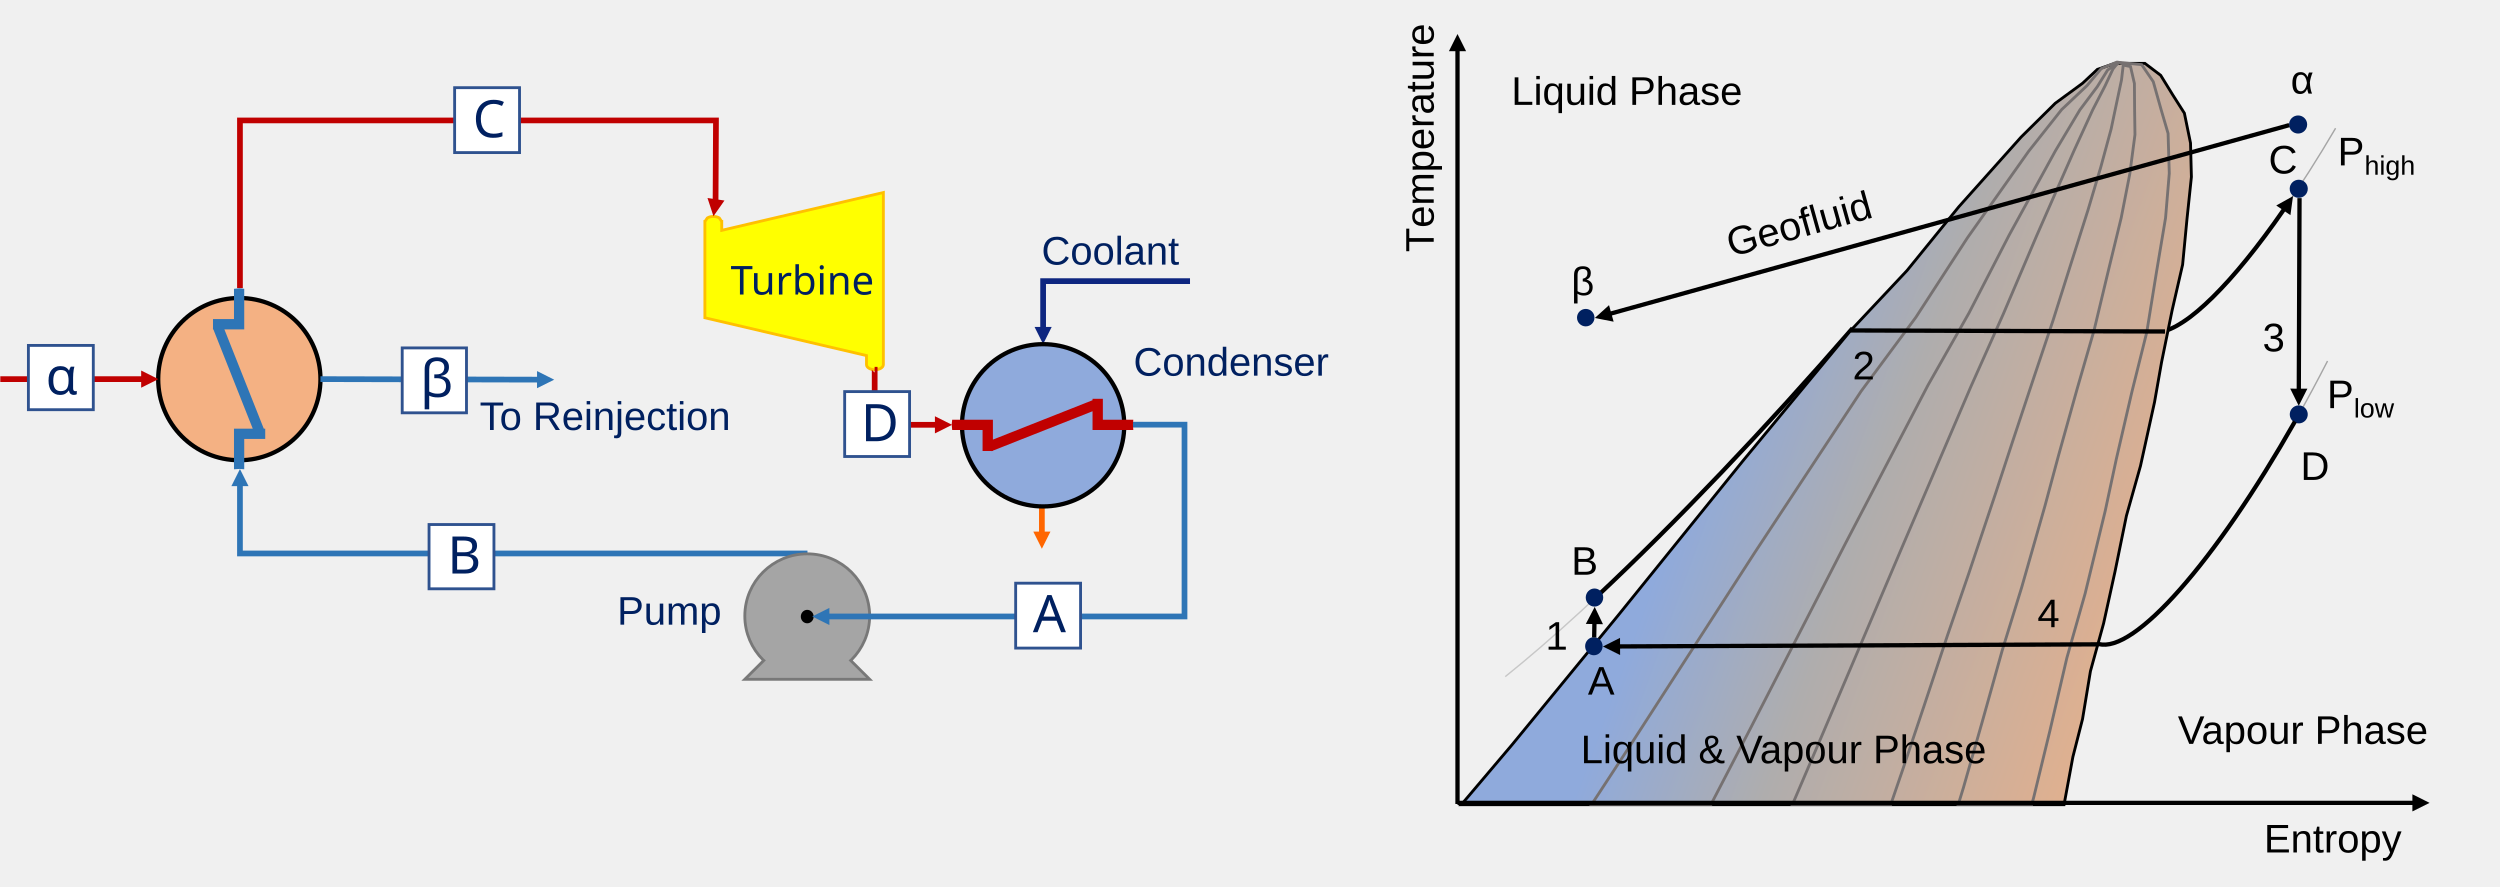
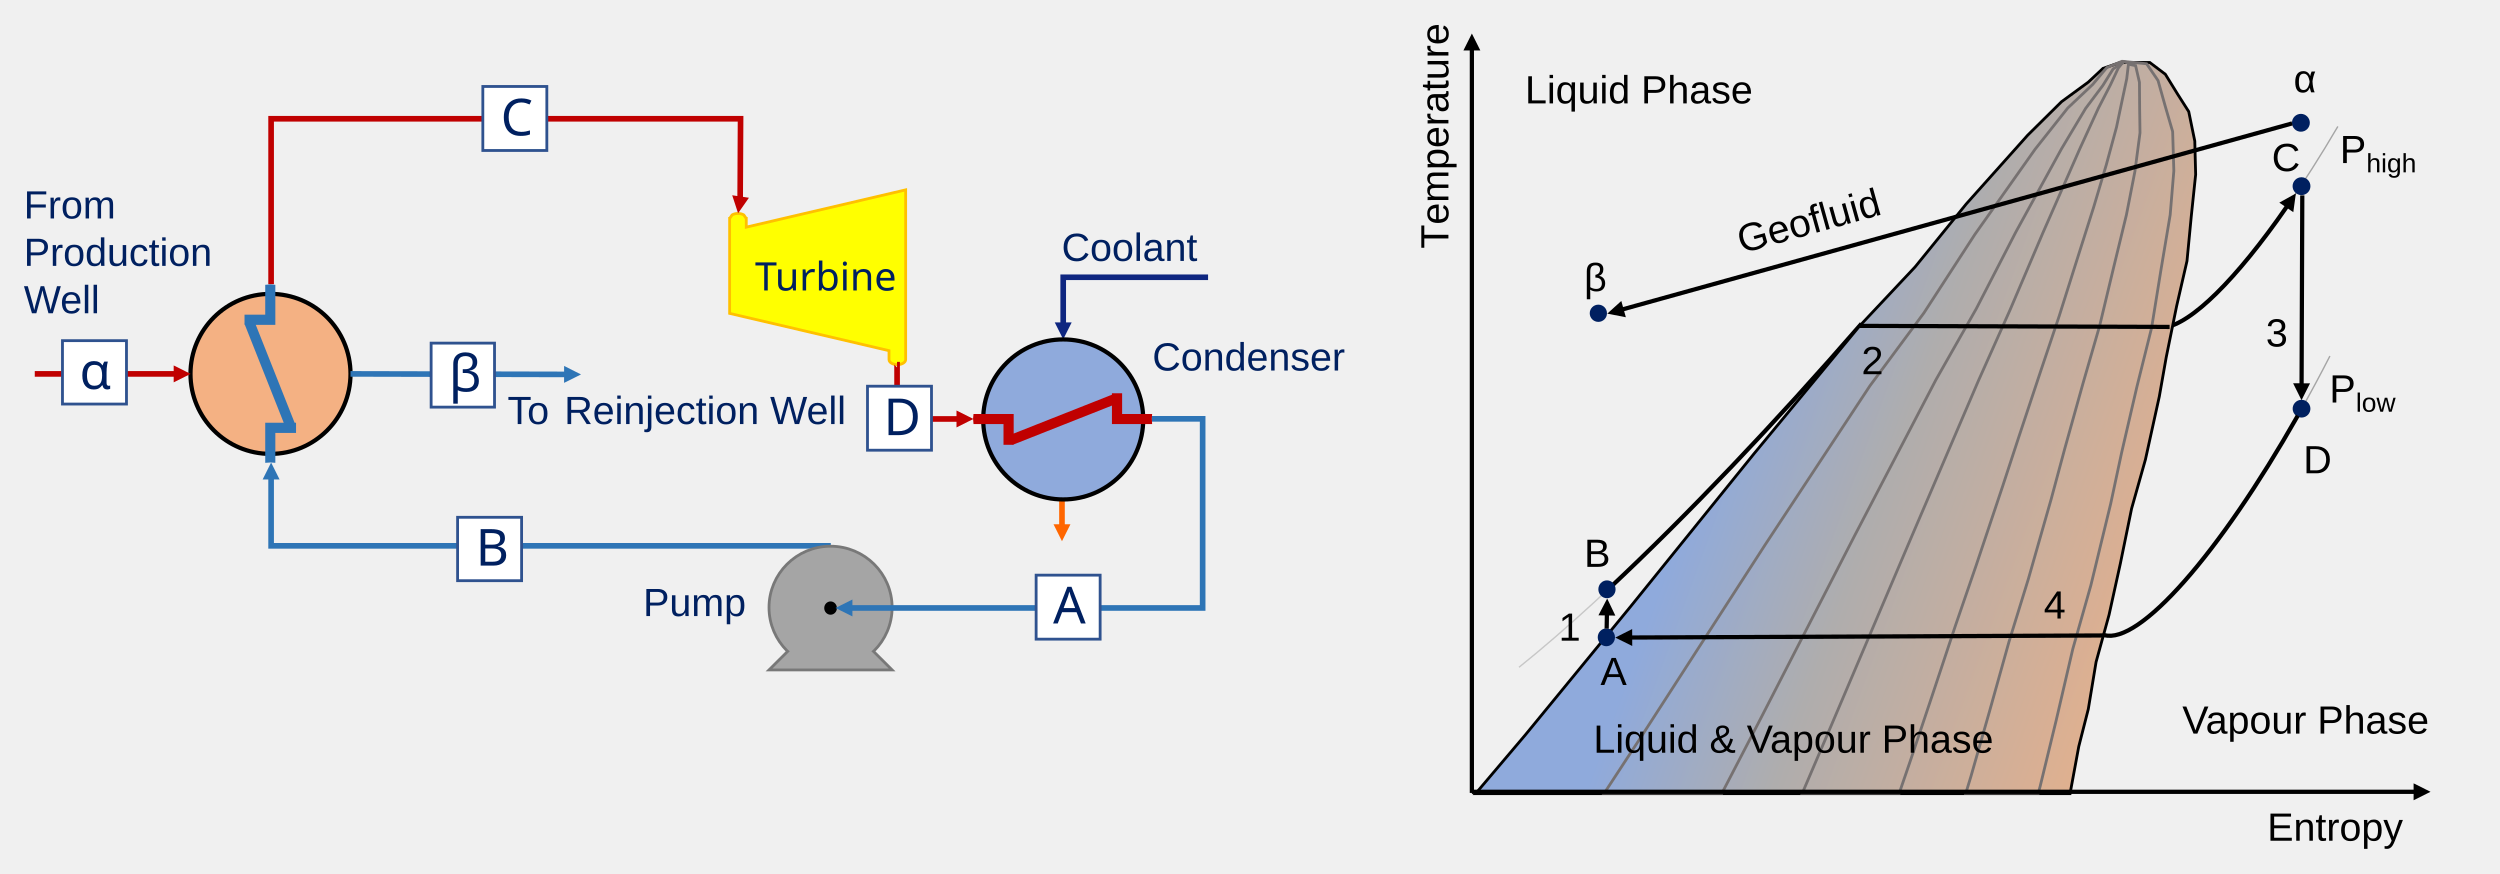
- <svg xmlns="http://www.w3.org/2000/svg" width="4006" height="1420" xml:space="preserve" overflow="hidden">
+ <svg xmlns="http://www.w3.org/2000/svg" width="4062" height="1420" xml:space="preserve" overflow="hidden">
  <defs>
-     <clipPath id="clip0">
-       <rect x="142" y="613" width="4006" height="1420" />
-     </clipPath>
-     <linearGradient x1="2361.02" y1="1051" x2="3775.98" y2="1566" gradientUnits="userSpaceOnUse" spreadMethod="reflect" id="fill1">
+     <linearGradient x1="2361.02" y1="1051" x2="3775.98" y2="1566" gradientUnits="userSpaceOnUse" spreadMethod="reflect" id="fill0">
      <stop offset="0" stop-color="#8FAADC" />
      <stop offset="0.38" stop-color="#8FAADC" />
      <stop offset="0.57" stop-color="#AFADAD" />
      <stop offset="1" stop-color="#F4B183" />
    </linearGradient>
  </defs>
-   <g clip-path="url(#clip0)" transform="translate(-142 -613)">
+   <g transform="translate(-86 -613)">
    <path d="M201.36 189.652C234.268 375.233 252.808 669.365 250.945 976.308" stroke="#C7C7C7" stroke-width="2.292" stroke-miterlimit="8" fill="none" fill-rule="evenodd" transform="matrix(0.75125 0.660017 0.660017 -0.75125 2277.58 1706.78)" />
    <path d="M244.483 388.589C248.847 447.433 251.072 509.122 251.072 571.227" stroke="#A5A5A5" stroke-width="2.292" stroke-miterlimit="8" fill="none" fill-rule="evenodd" transform="matrix(0.833926 0.551876 0.551876 -0.833926 2174.25 1980.83)" />
    <path d="M143.228 5.701C193.233 38.092 234.102 203.698 246.946 425.978" stroke="#A5A5A5" stroke-width="2.292" stroke-miterlimit="8" fill="none" fill-rule="evenodd" transform="matrix(0.890247 0.455478 0.455478 -0.890247 3470.68 1085.21)" />
    <path d="M226.847 382.524C243.734 554.251 252.235 763.732 250.946 976.307" stroke="#000000" stroke-width="6.875" stroke-miterlimit="8" fill="none" fill-rule="evenodd" transform="matrix(0.75125 0.660017 0.660017 -0.75125 2277.58 1706.78)" />
-     <path d="M153.765 9.762 157.269 13.283 160.717 17.252 164.139 21.642 167.488 26.407 170.746 31.582 173.986 37.046 177.226 42.955 180.412 49.199 186.542 62.786 192.471 77.797 198.263 94.229 203.796 111.961 209.135 130.993 214.22 151.269 219.05 172.847 223.627 195.542 227.951 219.481 232.024 244.483 236.313 274.791 229.506 275.755 225.221 245.482 225.232 245.553 221.17 220.615 221.18 220.674 216.867 196.798 216.88 196.867 212.318 174.242 212.333 174.313 207.52 152.813 207.541 152.899 202.478 132.711 202.503 132.803 197.19 113.866 197.219 113.961 191.719 96.337 191.758 96.455 186.008 80.143 186.053 80.263 180.178 65.388 180.242 65.539 174.179 52.101 174.251 52.25 171.126 46.125 171.173 46.215 167.986 40.403 168.043 40.503 164.856 35.128 164.904 35.206 161.716 30.144 161.812 30.289 158.562 25.664 158.664 25.801 155.351 21.551 155.468 21.692 152.155 17.88 152.313 18.05 148.892 14.611ZM245.977 269.003 235.781 298.009 218.694 272.449Z" transform="matrix(0.890247 0.455478 0.455478 -0.890247 3470.68 1085.21)" />
+     <path d="M153.784 9.781 157.216 13.283 160.672 17.265 164.073 21.636 167.423 26.393 170.722 31.53 173.972 37.043 177.173 42.928 180.337 49.201 186.487 62.768 192.449 77.777 198.207 94.168 203.752 111.904 209.075 130.947 214.165 151.26 219.011 172.803 223.602 195.537 227.928 219.424 231.977 244.427 236.281 274.795 229.474 275.76 225.175 245.425 225.185 245.492 221.147 220.554 221.157 220.617 216.844 196.796 216.857 196.864 212.279 174.201 212.295 174.275 207.466 152.809 207.486 152.89 202.417 132.663 202.441 132.753 197.145 113.805 197.175 113.906 191.663 96.277 191.701 96.39 185.986 80.121 186.034 80.251 180.127 65.382 180.191 65.532 174.104 52.104 174.166 52.233 171.059 46.072 171.109 46.166 167.961 40.38 168.019 40.483 164.833 35.078 164.902 35.19 161.678 30.17 161.759 30.291 158.499 25.662 158.597 25.793 155.302 21.559 155.419 21.701 152.092 17.868 152.233 18.02 148.873 14.592ZM245.936 268.989 235.781 298.009 218.658 272.473Z" transform="matrix(0.890247 0.455478 0.455478 -0.890247 3470.68 1085.21)" />
    <path d="M1435.89 1504.45 521.917 1504.45 521.917 1387.42 531.083 1387.42 531.083 1499.86 526.5 1495.28 1435.89 1495.28ZM512.75 1392 526.5 1364.5 540.25 1392Z" fill="#2E75B6" />
    <path d="M2056.5 767.5C2056.5 767.5 2056.5 767.5 2056.5 767.5 2056.5 767.5 2056.5 767.5 2056.5 767.5 2056.5 767.5 2056.5 767.5 2056.5 767.5 2056.5 767.5 2056.5 767.5 2056.5 767.5Z" stroke="#2F528F" stroke-width="4.583" stroke-miterlimit="8" fill="#4472C4" fill-rule="evenodd" />
    <path d="M0-4.583 239.952-4.583 239.952 77.949 230.786 77.949 230.786 0 235.369 4.583 0 4.583ZM249.119 73.365 235.369 100.865 221.619 73.365Z" fill="#0E2680" transform="matrix(-1 1.22465e-16 1.22465e-16 1 2048.87 1063.5)" />
    <path d="M4.583 22.917 4.584 67.852-4.583 67.853-4.583 22.917ZM-13.75 27.5 0 0 13.75 27.5Z" fill="#FF6600" transform="matrix(1 0 0 -1 1811.5 1492.35)" />
    <text fill="#002060" font-family="Arial,Arial_MSFontService,sans-serif" font-weight="400" font-size="64" transform="matrix(1 0 0 1 1810.91 1037)">Coolant</text>
    <path d="M1557.5 921.5 1557.5 1152.42 1557.5 1189.1 1557.5 1197.25 1557.5 1197.25C1557.5 1201.8 1551.45 1205.5 1543.99 1205.5 1536.52 1205.5 1530.47 1201.8 1530.47 1197.25L1530.47 1197.25 1530.47 1182.77 1271.5 1122.2 1271.5 1012.74 1271.5 988.399 1271.5 968.086 1271.5 967.92 1271.61 967.92 1275.46 962.25C1277.9 960.756 1281.28 959.832 1285.01 959.832 1288.74 959.832 1292.12 960.756 1294.57 962.25L1298.41 967.92 1298.53 967.92 1298.53 968.086 1298.53 982.077Z" stroke="#FFC000" stroke-width="4.583" stroke-miterlimit="8" fill="#FFFF00" fill-rule="evenodd" />
    <text fill="#002060" font-family="Calibri,Calibri_MSFontService,sans-serif" font-weight="400" font-size="64" transform="matrix(1 0 0 1 1312.77 1085)">Turbine</text>
    <rect x="829.5" y="1453.5" width="104" height="103" stroke="#2F528F" stroke-width="4.583" stroke-miterlimit="8" fill="#FFFFFF" />
    <text fill="#002060" font-family="Calibri,Calibri_MSFontService,sans-serif" font-weight="400" font-size="83" transform="matrix(1 0 0 1 858.946 1532)">B</text>
    <path d="M521.917 1074.75 521.917 801.396 1293.88 801.396 1293.19 936.856 1284.02 936.809 1284.69 805.956 1289.28 810.563 526.5 810.563 531.083 805.979 531.083 1074.75ZM1302.88 934.321 1285.23 959.5 1275.68 930.277Z" fill="#C00000" />
    <rect x="870.5" y="753.5" width="104" height="104" stroke="#2F528F" stroke-width="4.583" stroke-miterlimit="8" fill="#FFFFFF" />
    <text fill="#002060" font-family="Calibri,Calibri_MSFontService,sans-serif" font-weight="400" font-size="83" transform="matrix(1 0 0 1 899.536 833)">C</text>
    <path d="M1543.5 1200.92 1548.16 1200.92 1548.16 1293.73 1543.58 1289.15 1644.69 1289.15 1644.69 1298.32 1538.99 1298.32 1538.99 1205.5 1543.58 1210.08 1543.5 1210.08ZM1640.11 1279.98 1667.61 1293.73 1640.11 1307.48Z" fill="#C00000" />
    <path d="M100 0C155.229 0 200 44.571 200 99.552 200 127.043 188.807 151.931 170.711 169.947L169.668 170.804 200 201 0 201 30.332 170.804 29.289 169.947C11.193 151.931 0 127.043 0 99.552 0 44.571 44.772 0 100 0Z" stroke="#787878" stroke-width="4.583" stroke-miterlimit="8" fill="#A5A5A5" fill-rule="evenodd" transform="matrix(-1 0 0 1 1535.5 1500.5)" />
    <path d="M0 8.5C-1.01849e-15 3.806 3.582-1.08215e-15 8-2.16431e-15 12.418-4.32861e-15 16 3.806 16 8.5 16 13.194 12.418 17 8 17 3.582 17-5.09247e-15 13.194 0 8.5Z" stroke="#000000" stroke-width="4.583" stroke-miterlimit="8" fill-rule="evenodd" transform="matrix(-1 0 0 1 1443.5 1592.5)" />
    <path d="M0 4.583-83.076 4.583-78.493 0-78.493 307.325-83.076 302.741 490.566 302.741 490.566 311.908-87.66 311.908-87.66-4.583 0-4.583ZM485.983 293.575 513.483 307.325 485.983 321.075Z" fill="#2E75B6" transform="matrix(-1 0 0 1 1956.98 1293.5)" />
    <rect x="1495.5" y="1240.5" width="104" height="104" stroke="#2F528F" stroke-width="4.583" stroke-miterlimit="8" fill="#FFFFFF" />
    <text fill="#002060" font-family="Calibri,Calibri_MSFontService,sans-serif" font-weight="400" font-size="83" transform="matrix(1 0 0 1 1521.66 1320)">D</text>
    <path d="M1683.5 1294.5C1683.5 1222.7 1741.7 1164.5 1813.5 1164.5 1885.3 1164.5 1943.5 1222.7 1943.5 1294.5 1943.5 1366.3 1885.3 1424.5 1813.5 1424.5 1741.7 1424.5 1683.5 1366.3 1683.5 1294.5Z" stroke="#000000" stroke-width="6.875" stroke-miterlimit="8" fill="#8FAADC" fill-rule="evenodd" />
    <path d="M1892.68 1252 1909.22 1252 1909.22 1285.63 1958 1285.63 1957.42 1293.23 1958 1302.06 1909.22 1302.06 1907.58 1302.06 1892.68 1302.06 1892.68 1271.98 1733.03 1335.12 1733.03 1335.7 1731.56 1335.7 1730.79 1336 1730.67 1335.7 1716.48 1335.7 1716.48 1302.06 1667.79 1302.06 1667 1293.23 1667.79 1285.63 1716.48 1285.63 1718.21 1285.63 1733.03 1285.63 1733.03 1317.43 1892.68 1254.3 1892.68 1252Z" fill="#C00000" fill-rule="evenodd" />
    <rect x="1769.5" y="1547.5" width="104" height="104" stroke="#2F528F" stroke-width="4.583" stroke-miterlimit="8" fill="#FFFFFF" />
    <text fill="#002060" font-family="Calibri,Calibri_MSFontService,sans-serif" font-weight="400" font-size="83" transform="matrix(1 0 0 1 1797.07 1626)">A</text>
    <text fill="#002060" font-family="Arial,Arial_MSFontService,sans-serif" font-weight="400" font-size="64" transform="matrix(1 0 0 1 1130.95 1614)">Pump</text>
    <text fill="#002060" font-family="Arial,Arial_MSFontService,sans-serif" font-weight="400" font-size="64" transform="matrix(1 0 0 1 1958.33 1215)">Condenser</text>
    <path d="M525.5 1090.5C597.297 1090.5 655.5 1148.7 655.5 1220.5 655.5 1292.3 597.297 1350.5 525.5 1350.5 453.703 1350.5 395.5 1292.3 395.5 1220.5 395.5 1148.7 453.703 1090.5 525.5 1090.5Z" stroke="#000000" stroke-width="6.875" stroke-miterlimit="8" fill="#F4B183" fill-rule="evenodd" />
    <path d="M567 1299.9 567 1316.39 533.366 1316.39 533.366 1365 525.773 1364.42 516.938 1365 516.938 1316.39 516.938 1314.75 516.938 1299.9 547.021 1299.9 483.884 1140.8 483.304 1140.8 483.304 1139.34 483 1138.57 483.304 1138.45 483.304 1124.31 516.938 1124.31 516.938 1075.79 525.773 1075 533.366 1075.79 533.366 1124.31 533.366 1126.04 533.366 1140.8 501.568 1140.8 564.704 1299.9 567 1299.9Z" fill="#2E75B6" fill-rule="evenodd" />
    <path d="M142.5 1215.92 372.778 1215.92 372.778 1225.08 142.5 1225.08ZM368.194 1206.75 395.694 1220.5 368.194 1234.25Z" fill="#C00000" />
    <path d="M655.511 1215.92 1007.13 1216.76 1007.11 1225.93 655.489 1225.08ZM1002.57 1207.58 1030.04 1221.4 1002.51 1235.08Z" fill="#2E75B6" />
-     <text fill="#002060" font-family="Arial,Arial_MSFontService,sans-serif" font-weight="400" font-size="64" transform="matrix(1 0 0 1 910.601 1302)">To Reinjection</text>
+     <text fill="#002060" font-family="Arial,Arial_MSFontService,sans-serif" font-weight="400" font-size="64" transform="matrix(1 0 0 1 910.601 1302)">To </text>
+     <text fill="#002060" font-family="Arial,Arial_MSFontService,sans-serif" font-weight="400" font-size="64" transform="matrix(1 0 0 1 1002.84 1302)">Reinjection Well</text>
    <rect x="187.5" y="1166.5" width="104" height="103" stroke="#2F528F" stroke-width="4.583" stroke-miterlimit="8" fill="#FFFFFF" />
    <text fill="#002060" font-family="Calibri,Calibri_MSFontService,sans-serif" font-weight="400" font-size="83" transform="matrix(1 0 0 1 215.216 1245)">α</text>
    <rect x="786.5" y="1170.5" width="103" height="104" stroke="#2F528F" stroke-width="4.583" stroke-miterlimit="8" fill="#FFFFFF" />
    <text fill="#002060" font-family="Calibri,Calibri_MSFontService,sans-serif" font-weight="400" font-size="83" transform="matrix(1 0 0 1 815.416 1249)">β</text>
-     <path d="M3531.11 714.5 3553.62 714.5 3578.94 714.5 3604.26 733.661 3623.96 765.597 3642.25 794.339 3652.09 842.242 3653.5 896.533 3646.47 963.597 3639.43 1037.05 3622.55 1110.5 3605.67 1193.53 3594.42 1257.4 3571.91 1359.6 3549.4 1439.44 3531.11 1528.85 3512.82 1611.89 3491.72 1688.53 3479.06 1765.18 3463.59 1825.85 3449.43 1902.5 2483.5 1902.5 2564.66 1806.69 2734.88 1599.11 2936.05 1350.02 3107.67 1142.44 3197.71 1046.63 3280.71 944.436 3380.59 832.662 3435.45 778.371 3479.06 746.436 3502.98 724.081 3531.11 714.5Z" stroke="#000000" stroke-width="4.583" stroke-miterlimit="8" fill="url(#fill1)" fill-rule="evenodd" />
+     <path d="M3531.11 714.5 3553.62 714.5 3578.94 714.5 3604.26 733.661 3623.96 765.597 3642.25 794.339 3652.09 842.242 3653.5 896.533 3646.47 963.597 3639.43 1037.05 3622.55 1110.5 3605.67 1193.53 3594.42 1257.4 3571.91 1359.6 3549.4 1439.44 3531.11 1528.85 3512.82 1611.89 3491.72 1688.53 3479.06 1765.18 3463.59 1825.85 3449.43 1902.5 2483.5 1902.5 2564.66 1806.69 2734.88 1599.11 2936.05 1350.02 3107.67 1142.44 3197.71 1046.63 3280.71 944.436 3380.59 832.662 3435.45 778.371 3479.06 746.436 3502.98 724.081 3531.11 714.5Z" stroke="#000000" stroke-width="4.583" stroke-miterlimit="8" fill="url(#fill0)" fill-rule="evenodd" />
    <path d="M3538.81 713.084 3552.63 714.464 3573.76 716.574 3592.38 743.878 3604.63 787.508 3616.12 826.822 3618.05 890.624 3612.1 962.122 3597.42 1049.71 3581.91 1145.7 3558.17 1240.86 3533.18 1348.62 3515.4 1431.66 3483.2 1564.15 3453.93 1667.24 3426.92 1783.29 3400.76 1890.93 3397.77 1901.63 3280.09 1901.63 3288.19 1875.17 3318.41 1769.37 3350.33 1655.31 3381.59 1554.03 3418.79 1423.82 3440.77 1342.17 3470.36 1236.25 3497.41 1142.72 3520.05 1048.29 3541 962.128 3554.77 891.725 3563.07 828.815 3562.51 789.933 3562.17 746.787 3555.91 719.661 3545.01 717.426 3545.29 715.038 3540.94 713.726ZM3533.84 712.588 3536.81 712.885 3534.86 715.344 3534.5 715.271 3519.36 725.09 3502.72 751.83 3474.72 789.165 3435.75 854.403 3361.36 989.915 3297.08 1114.58 3231.35 1230.32 3099.42 1483.26 2943.25 1787.23 2883.89 1901.63 2692.68 1901.63 2753.11 1809.29 2953.72 1498.55 3124.23 1239.94 3211.95 1121.48 3294.65 994.032 3392.69 855.398 3445.61 788.591 3486.2 750.238 3509.1 722.84Z" stroke="#767171" stroke-width="4.583" stroke-miterlimit="8" fill="none" fill-rule="evenodd" />
    <path d="M3536.27 712.939 3540.14 714.106 3544.49 715.418 3541.52 740.969 3532.72 782.387 3524.89 819.694 3508.29 880.801 3487.81 949.551 3461.01 1034.02 3431.76 1126.57 3400.83 1218.61 3366.23 1322.77 3339.92 1402.99 3297.05 1531.09 3262.71 1630.92 3225.44 1743.09 3190.6 1847.18 3171.93 1901.63 3014.45 1901.63 3061.87 1790.7 3191.5 1486.02 3300.21 1232.33 3352.24 1115.8 3405.5 990.828 3465.32 854.611 3495.47 788.778 3515.15 750.64 3527.79 723.601Z" stroke="#767171" stroke-width="4.583" stroke-miterlimit="8" fill="none" fill-rule="evenodd" />
    <path d="M143.228 5.701C205.101 45.779 251.072 286.847 251.072 571.226" stroke="#A5A5A5" stroke-width="2.292" stroke-miterlimit="8" fill="none" fill-rule="evenodd" transform="matrix(0.890247 0.455478 0.455478 -0.890247 3387.95 1585.65)" />
    <path d="M3.438-1.00548e-06 3.438 1210.9-3.437 1210.9-3.438 1.00548e-06ZM13.75 1206.31 0 1233.81-13.75 1206.31Z" transform="matrix(1 0 0 -1 2477.5 1901.31)" />
    <path d="M7.96451e-07-3.438 1534.7-3.437 1534.7 3.438-7.96451e-07 3.438ZM1530.12-13.75 1557.62 0 1530.12 13.75Z" transform="matrix(1 0 0 -1 2477.5 1899.5)" />
    <text font-family="Arial,Arial_MSFontService,sans-serif" font-weight="400" font-size="64" transform="matrix(-1.83697e-16 -1 1 -1.83697e-16 2439.38 1017)">T</text>
    <text font-family="Arial,Arial_MSFontService,sans-serif" font-weight="400" font-size="64" transform="matrix(-1.83697e-16 -1 1 -1.83697e-16 2439.38 978)">emperature</text>
    <text font-family="Arial,Arial_MSFontService,sans-serif" font-weight="400" font-size="64" transform="matrix(1 0 0 1 3769.81 1979)">Entropy</text>
    <text font-family="Arial,Arial_MSFontService,sans-serif" font-weight="400" font-size="64" transform="matrix(1 0 0 1 3887.88 878)">P</text>
    <text font-family="Arial,Arial_MSFontService,sans-serif" font-weight="400" font-size="43" transform="matrix(1 0 0 1 3930.85 893)">high</text>
    <text font-family="Arial,Arial_MSFontService,sans-serif" font-weight="400" font-size="64" transform="matrix(1 0 0 1 3870.84 1267)">P</text>
    <text font-family="Arial,Arial_MSFontService,sans-serif" font-weight="400" font-size="43" transform="matrix(1 0 0 1 3913.81 1282)">low</text>
    <path d="M2682 1648.5C2682 1640.49 2688.27 1634 2696 1634 2703.73 1634 2710 1640.49 2710 1648.5 2710 1656.51 2703.73 1663 2696 1663 2688.27 1663 2682 1656.51 2682 1648.5Z" fill="#002060" fill-rule="evenodd" />
    <path d="M3811 915.5C3811 907.492 3817.49 901 3825.5 901 3833.51 901 3840 907.492 3840 915.5 3840 923.508 3833.51 930 3825.5 930 3817.49 930 3811 923.508 3811 915.5Z" fill="#002060" fill-rule="evenodd" />
    <path d="M0.015-3.437 771.404-0.083 771.374 6.792-0.015 3.437ZM766.865-10.415 794.305 3.454 766.745 17.084Z" transform="matrix(-1 0 0 1 3504.8 1645.5)" />
    <path d="M3.437-0.013 4.61 309.851-2.265 309.877-3.437 0.013ZM14.905 305.228 1.259 332.78-12.595 305.333Z" transform="matrix(-1 0 0 1 3826.76 930.5)" />
    <text font-family="Arial,Arial_MSFontService,sans-serif" font-weight="400" font-size="64" transform="matrix(1 0 0 1 3777.16 891)">C</text>
    <text font-family="Arial,Arial_MSFontService,sans-serif" font-weight="400" font-size="64" transform="matrix(1 0 0 1 2659.9 1534)">B</text>
    <path d="M3814.72 1267.49C3819.99 1261.52 3829.11 1260.95 3835.08 1266.22 3841.05 1271.49 3841.62 1280.6 3836.35 1286.57 3831.08 1292.54 3821.96 1293.11 3815.99 1287.84 3810.02 1282.57 3809.45 1273.46 3814.72 1267.49Z" fill="#002060" fill-rule="evenodd" />
    <text font-family="Arial,Arial_MSFontService,sans-serif" font-weight="400" font-size="64" transform="matrix(1 0 0 1 2563.87 781)">Liquid Phase</text>
    <text font-family="Arial,Arial_MSFontService,sans-serif" font-weight="400" font-size="64" transform="matrix(1 0 0 1 2675.01 1836)">Liquid &amp; Vapour Phase</text>
    <text font-family="Arial,Arial_MSFontService,sans-serif" font-weight="400" font-size="64" transform="matrix(1 0 0 1 3631.79 1805)">Vapour Phase</text>
    <path d="M3.437-0.061 3.894 25.913-2.979 26.034-3.437 0.061ZM14.125 21.148 0.861 48.886-13.371 21.633Z" transform="matrix(1 0 0 -1 2696.5 1634.39)" />
    <path d="M3611.18 1144.19 3107.5 1142.5" stroke="#000000" stroke-width="6.875" stroke-miterlimit="8" fill="none" fill-rule="evenodd" />
    <text font-family="Arial,Arial_MSFontService,sans-serif" font-weight="400" font-size="64" transform="matrix(1 0 0 1 3828.39 1382)">D</text>
    <text font-family="Arial,Arial_MSFontService,sans-serif" font-weight="400" font-size="64" transform="matrix(1 0 0 1 2686.45 1726)">A</text>
    <path d="M2683 1570.5C2683 1562.49 2689.27 1556 2697 1556 2704.73 1556 2711 1562.49 2711 1570.5 2711 1578.51 2704.73 1585 2697 1585 2689.27 1585 2683 1578.51 2683 1570.5Z" fill="#002060" fill-rule="evenodd" />
    <path d="M130.977 0.537C188.881 11.967 237.539 202.288 248.716 461.066" stroke="#000000" stroke-width="6.875" stroke-miterlimit="8" fill="none" fill-rule="evenodd" transform="matrix(0.890247 0.455478 0.455478 -0.890247 3387.95 1585.65)" />
    <path d="M2669 1122C2669 1114.27 2675.27 1108 2683 1108 2690.73 1108 2697 1114.27 2697 1122 2697 1129.73 2690.73 1136 2683 1136 2675.27 1136 2669 1129.73 2669 1122Z" fill="#002060" fill-rule="evenodd" />
    <path d="M3810 812.5C3810 804.492 3816.49 798 3824.5 798 3832.51 798 3839 804.492 3839 812.5 3839 820.508 3832.51 827 3824.5 827 3816.49 827 3810 820.508 3810 812.5Z" fill="#002060" fill-rule="evenodd" />
    <path d="M0.92-3.312 1091.59 299.637 1089.75 306.262-0.92 3.312ZM1089.93 288.474 1112.74 309.082 1082.57 314.97Z" transform="matrix(-1 0 0 1 3810.24 813.5)" />
    <text font-family="Arial,Arial_MSFontService,sans-serif" font-weight="400" font-size="64" transform="matrix(1 0 0 1 2659.8 1086)">β</text>
    <text font-family="Arial,Arial_MSFontService,sans-serif" font-weight="400" font-size="64" transform="matrix(1 0 0 1 3812.62 763)">α</text>
    <text font-family="Arial,Arial_MSFontService,sans-serif" font-weight="400" font-size="64" transform="matrix(0.963189 -0.268826 0.268826 0.963189 2915.86 1025)">Geofluid</text>
    <text font-family="Arial,Arial_MSFontService,sans-serif" font-weight="400" font-size="64" transform="matrix(1 0 0 1 2618.6 1654)">1</text>
    <text font-family="Arial,Arial_MSFontService,sans-serif" font-weight="400" font-size="64" transform="matrix(1 0 0 1 3110.57 1221)">2</text>
    <text font-family="Arial,Arial_MSFontService,sans-serif" font-weight="400" font-size="64" transform="matrix(1 0 0 1 3767.59 1176)">3</text>
    <text font-family="Arial,Arial_MSFontService,sans-serif" font-weight="400" font-size="64" transform="matrix(1 0 0 1 3406.71 1618)">4</text>
+     <text fill="#002060" font-family="Arial,Arial_MSFontService,sans-serif" font-weight="400" font-size="64" transform="matrix(1 0 0 1 124.663 968)">From </text>
+     <text fill="#002060" font-family="Arial,Arial_MSFontService,sans-serif" font-weight="400" font-size="64" transform="matrix(1 0 0 1 124.663 1045)">Production </text>
+     <text fill="#002060" font-family="Arial,Arial_MSFontService,sans-serif" font-weight="400" font-size="64" transform="matrix(1 0 0 1 124.663 1122)">Well</text>
  </g>
</svg>
